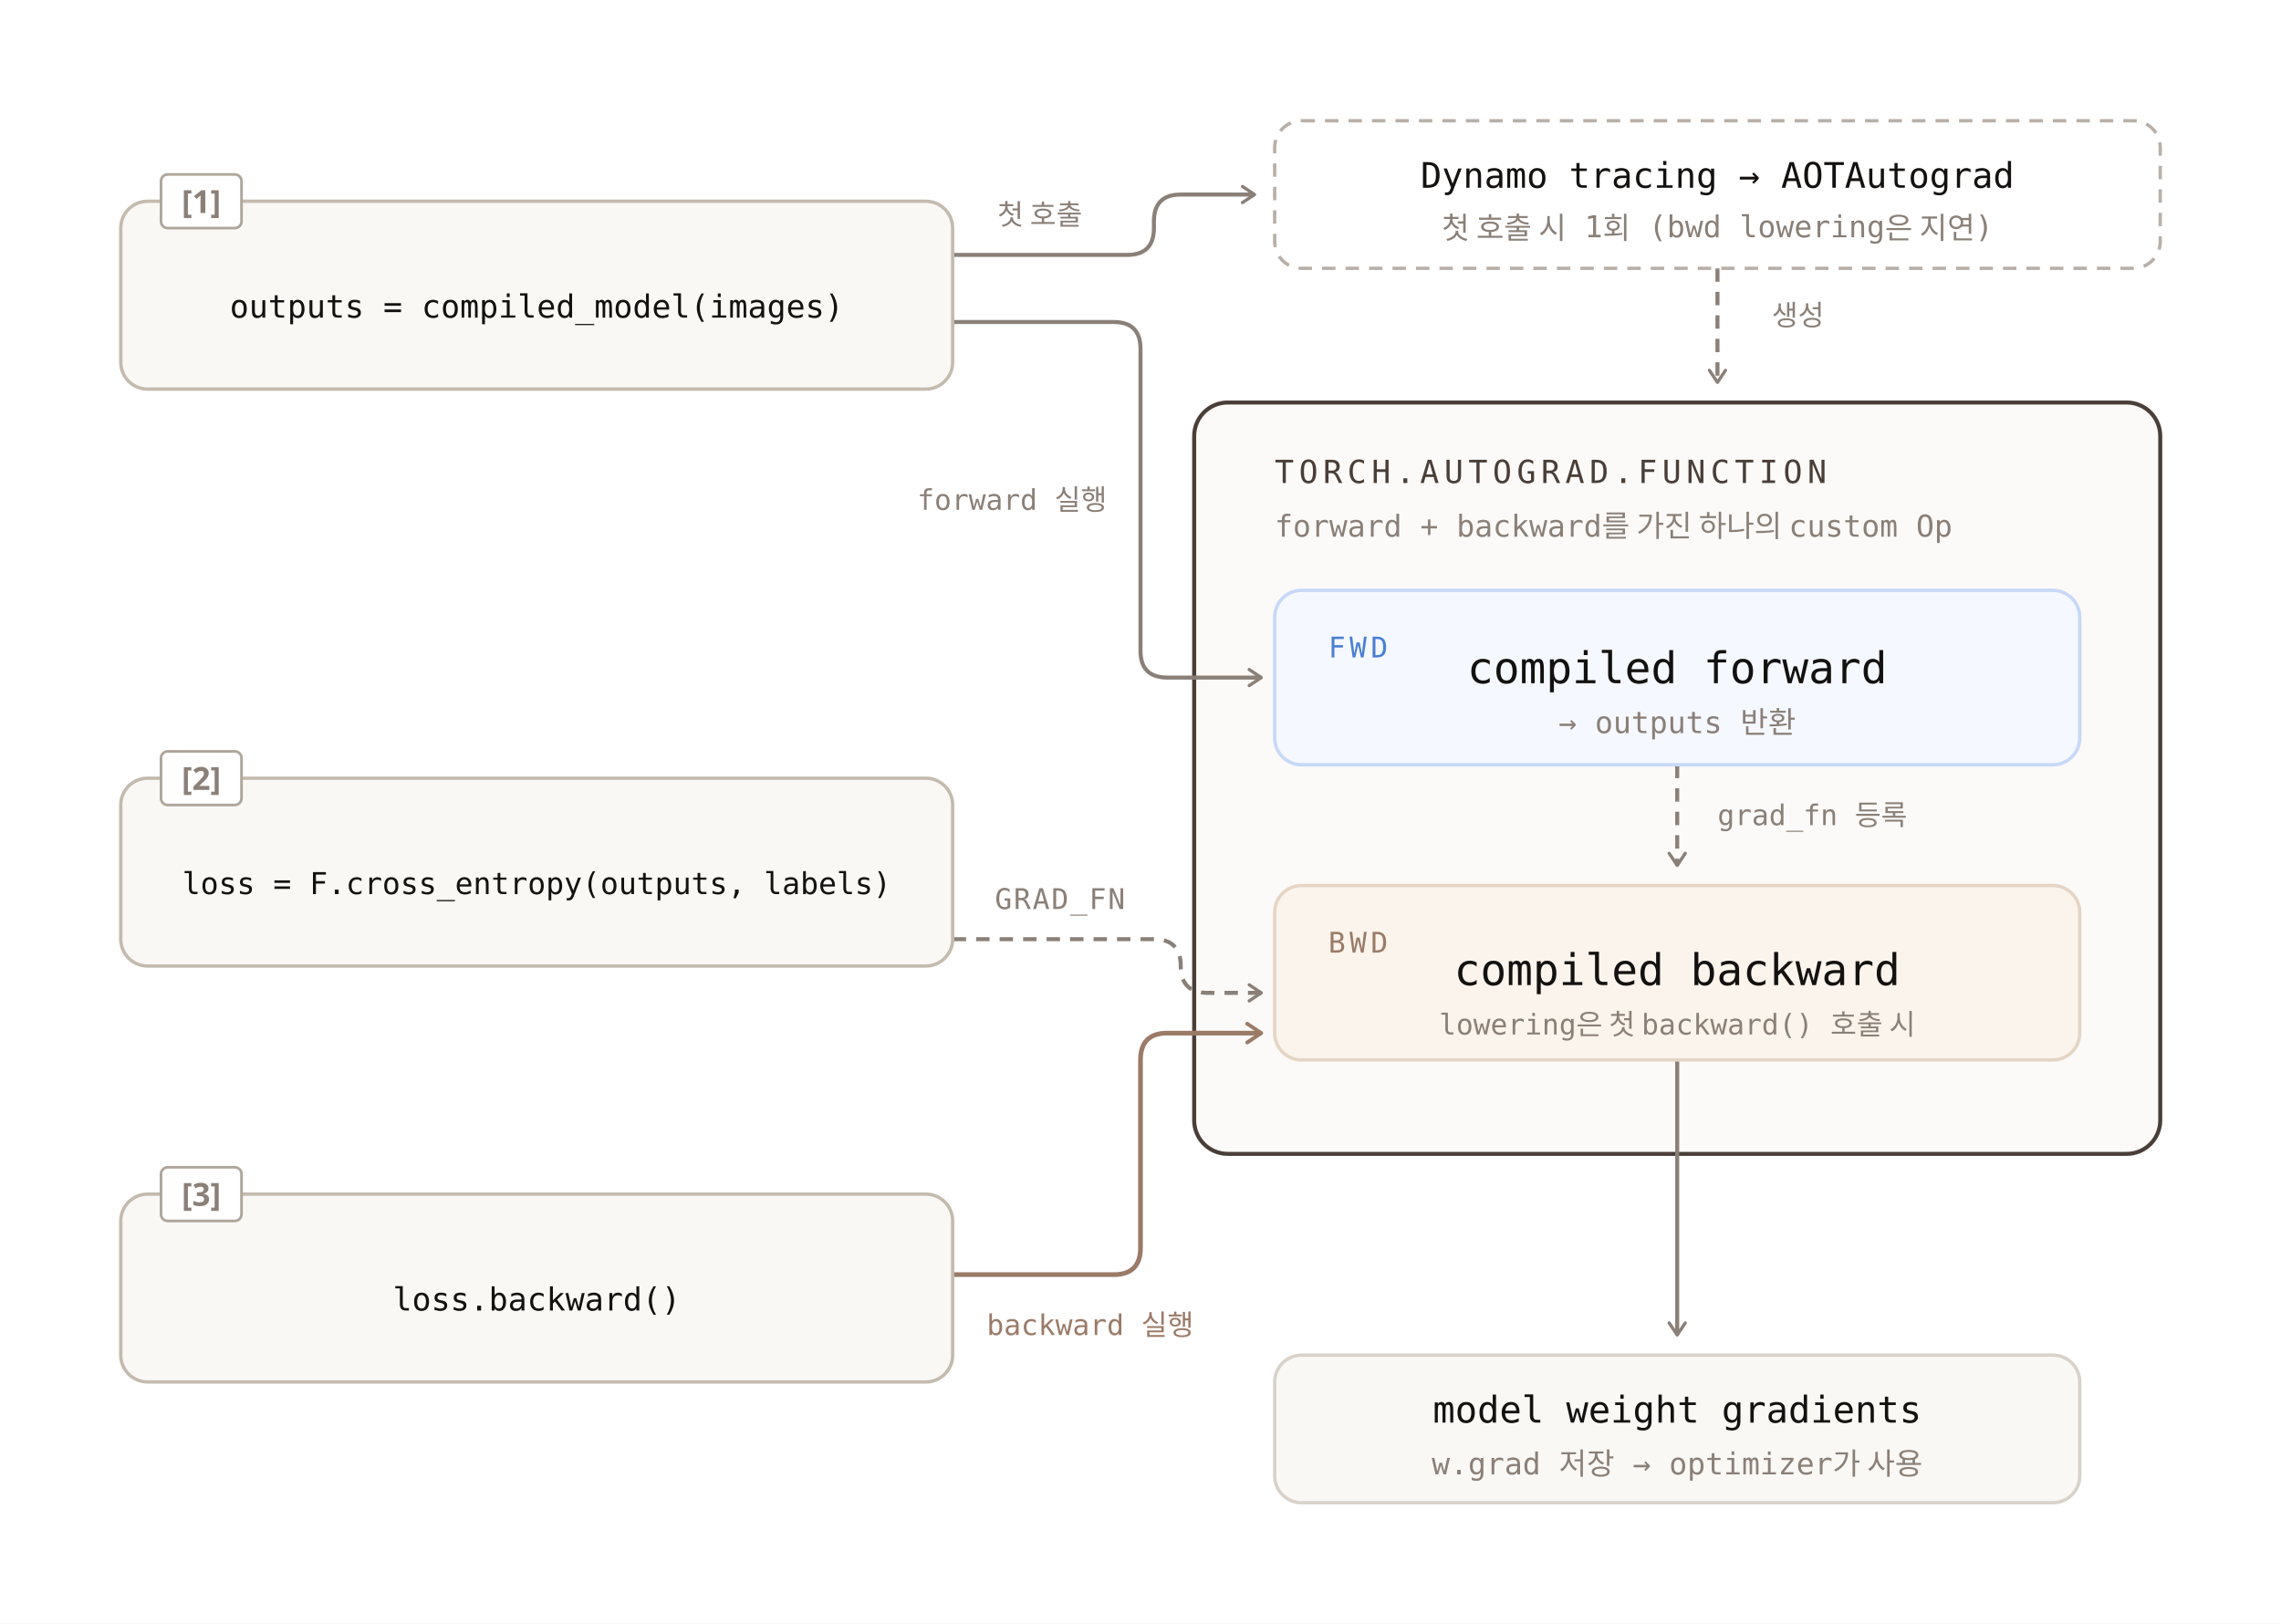
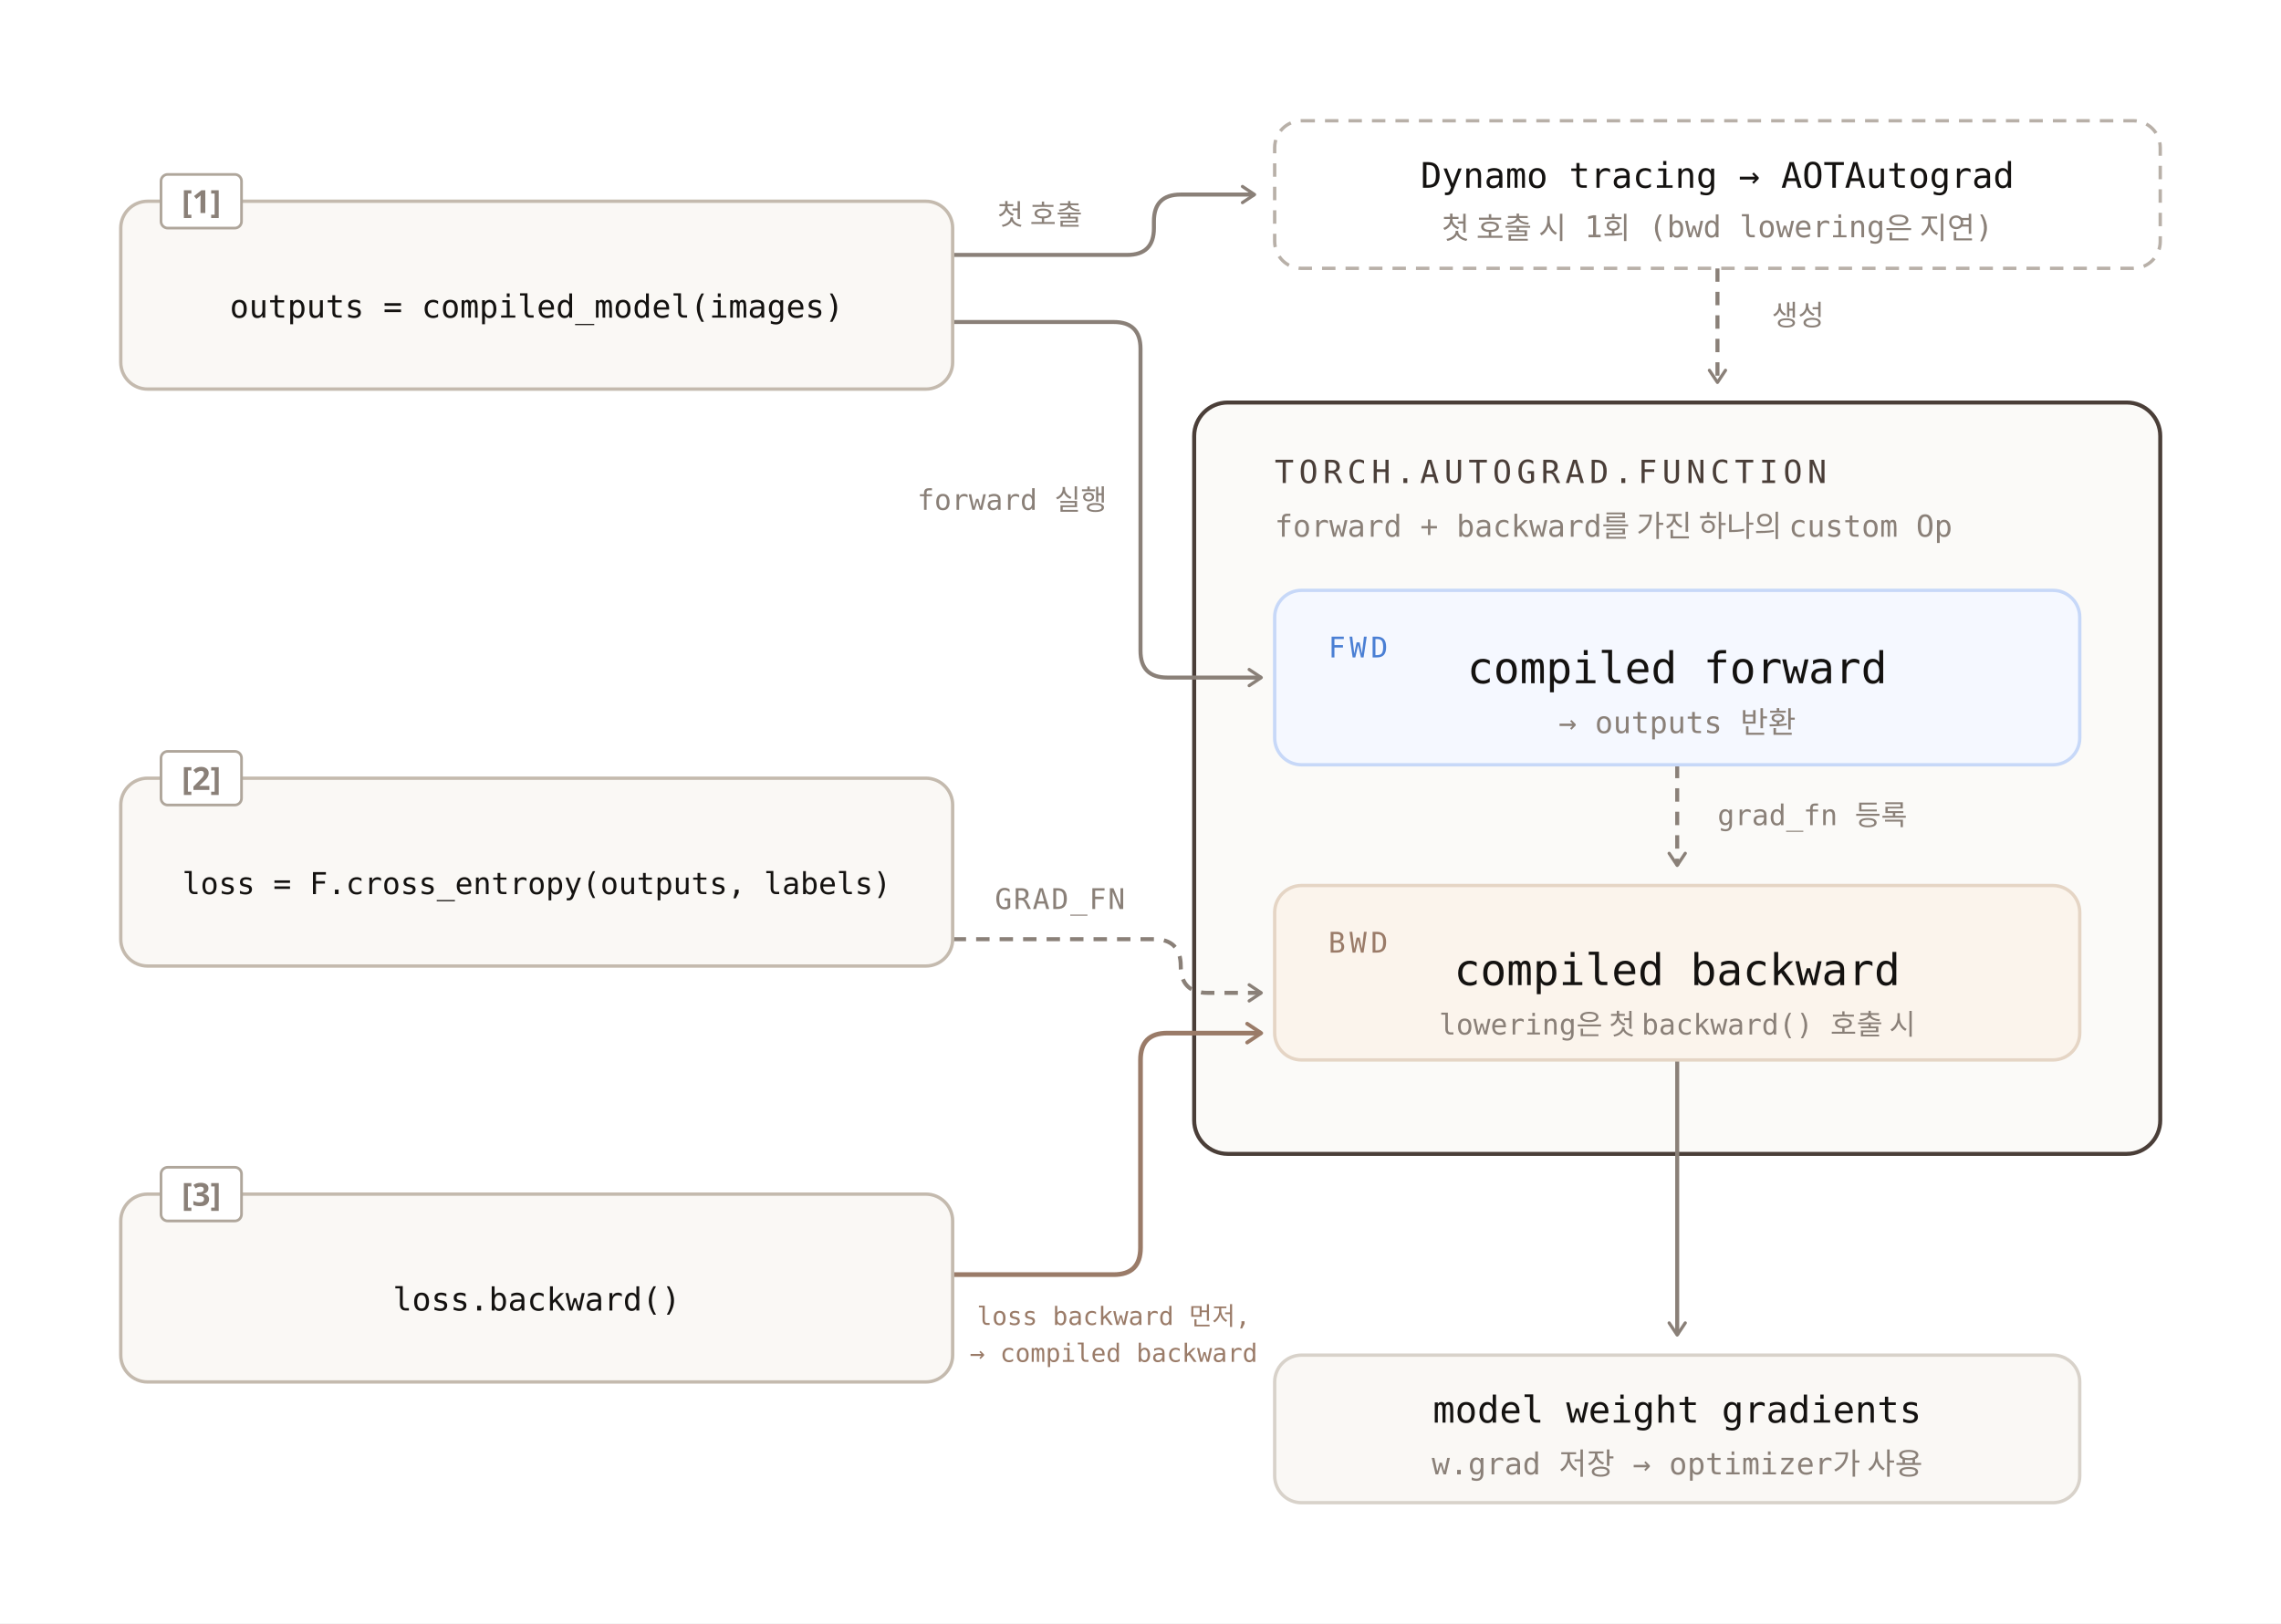
<svg xmlns="http://www.w3.org/2000/svg" viewBox="0 0 680 484" width="680" height="484" role="img" aria-labelledby="ctf-light-title ctf-light-desc">
  <defs>
    <marker id="ctf-arr" viewBox="0 0 10 10" refX="8" refY="5" markerWidth="5" markerHeight="5" orient="auto-start-reverse">
      <path d="M2 1L8 5L2 9" fill="none" stroke="#8A8078" stroke-width="1.6" stroke-linecap="round" stroke-linejoin="round" />
    </marker>
    <marker id="ctf-arr-warm" viewBox="0 0 10 10" refX="8" refY="5" markerWidth="5" markerHeight="5" orient="auto-start-reverse">
      <path d="M2 1L8 5L2 9" fill="none" stroke="#9A7B68" stroke-width="1.6" stroke-linecap="round" stroke-linejoin="round" />
    </marker>
  </defs>
  <rect width="680" height="484" fill="#FFFFFF" />
  <rect x="356" y="120" width="288" height="224" rx="10" fill="#FBFAF8" stroke="#4A3E38" stroke-width="1.2" />
  <text x="380" y="144" font-family="'DM Mono', monospace" font-size="9.5" font-weight="500" letter-spacing="1.5" fill="#4A3E38">TORCH.AUTOGRAD.FUNCTION</text>
  <text x="380" y="160" font-family="'DM Mono', monospace" font-size="9" fill="#8A8078">forward + backward를 가진 하나의 custom Op</text>
  <path d="M284 76 H336 Q344 76 344 68 V66 Q344 58 352 58 H374" fill="none" stroke="#8A8078" stroke-width="1.2" marker-end="url(#ctf-arr)" />
  <rect x="288" y="58" width="44" height="12" rx="2" fill="#FFFFFF" />
  <text x="310" y="67" font-family="'DM Mono', monospace" font-size="8.5" fill="#8A8078" text-anchor="middle">첫 호출</text>
  <path d="M512 80 V114" fill="none" stroke="#8A8078" stroke-width="1.2" stroke-dasharray="4,3" marker-end="url(#ctf-arr)" />
  <rect x="520" y="88" width="32" height="12" rx="2" fill="#FFFFFF" />
  <text x="536" y="97" font-family="'DM Mono', monospace" font-size="8.5" fill="#8A8078" text-anchor="middle">생성</text>
  <path d="M284 96 H332 Q340 96 340 104 V194 Q340 202 348 202 H376" fill="none" stroke="#8A8078" stroke-width="1.2" marker-end="url(#ctf-arr)" />
  <rect x="266" y="142" width="66" height="14" rx="2" fill="#FFFFFF" />
  <text x="330" y="152" font-family="'DM Mono', monospace" font-size="8.5" fill="#8A8078" text-anchor="end">forward 실행</text>
  <path d="M500 228 V258" fill="none" stroke="#8A8078" stroke-width="1.2" stroke-dasharray="4,3" marker-end="url(#ctf-arr)" />
  <rect x="508" y="236" width="80" height="14" rx="2" fill="#FBFAF8" />
  <text x="512" y="246" font-family="'DM Mono', monospace" font-size="8.5" fill="#8A8078">grad_fn 등록</text>
  <path d="M284 280 H344 Q352 280 352 288 V288 Q352 296 360 296 H376" fill="none" stroke="#8A8078" stroke-width="1.2" stroke-dasharray="4,3" marker-end="url(#ctf-arr)" />
  <rect x="292" y="262" width="48" height="12" rx="2" fill="#FFFFFF" />
  <text x="316" y="271" font-family="'DM Mono', monospace" font-size="8.5" fill="#8A8078" text-anchor="middle" letter-spacing="0.5">GRAD_FN</text>
  <path d="M284 380 H332 Q340 380 340 372 V316 Q340 308 348 308 H376" fill="none" stroke="#9A7B68" stroke-width="1.4" marker-end="url(#ctf-arr-warm)" />
-   <rect x="288" y="388" width="74" height="14" rx="2" fill="#FFFFFF" />
-   <text x="325" y="398" font-family="'DM Mono', monospace" font-size="8.5" fill="#9A7B68" text-anchor="middle">backward 실행</text>
+   <rect x="286" y="386" width="92" height="24" rx="2" fill="#FFFFFF" />
+   <text x="332" y="395" font-family="'DM Mono', monospace" font-size="7.5" fill="#9A7B68" text-anchor="middle">loss backward 먼저,</text>
+   <text x="332" y="406" font-family="'DM Mono', monospace" font-size="7.5" fill="#9A7B68" text-anchor="middle">→ compiled backward</text>
  <path d="M500 316 V398" fill="none" stroke="#8A8078" stroke-width="1.2" marker-end="url(#ctf-arr)" />
  <rect x="36" y="60" width="248" height="56" rx="8" fill="#FAF8F5" stroke="#C4BAAE" stroke-width="1" />
  <rect x="48" y="52" width="24" height="16" rx="2" fill="#FFFFFF" stroke="#AFA69B" stroke-width="0.8" />
  <text x="60" y="63.5" font-family="'Pretendard', sans-serif" font-size="9.5" font-weight="600" fill="#8A8078" text-anchor="middle">[1]</text>
  <text x="160" y="92" font-family="'DM Mono', monospace" font-size="9.5" font-weight="500" fill="#141210" text-anchor="middle" dominant-baseline="middle">outputs = compiled_model(images)</text>
  <rect x="36" y="232" width="248" height="56" rx="8" fill="#FAF8F5" stroke="#C4BAAE" stroke-width="1" />
  <rect x="48" y="224" width="24" height="16" rx="2" fill="#FFFFFF" stroke="#AFA69B" stroke-width="0.8" />
  <text x="60" y="235.5" font-family="'Pretendard', sans-serif" font-size="9.5" font-weight="600" fill="#8A8078" text-anchor="middle">[2]</text>
  <text x="160" y="264" font-family="'DM Mono', monospace" font-size="9" font-weight="500" fill="#141210" text-anchor="middle" dominant-baseline="middle">loss = F.cross_entropy(outputs, labels)</text>
  <rect x="36" y="356" width="248" height="56" rx="8" fill="#FAF8F5" stroke="#C4BAAE" stroke-width="1" />
  <rect x="48" y="348" width="24" height="16" rx="2" fill="#FFFFFF" stroke="#AFA69B" stroke-width="0.8" />
  <text x="60" y="359.5" font-family="'Pretendard', sans-serif" font-size="9.5" font-weight="600" fill="#8A8078" text-anchor="middle">[3]</text>
  <text x="160" y="388" font-family="'DM Mono', monospace" font-size="9.5" font-weight="500" fill="#141210" text-anchor="middle" dominant-baseline="middle">loss.backward()</text>
  <rect x="380" y="36" width="264" height="44" rx="8" fill="#FFFFFF" stroke="#B8B0A8" stroke-width="1" stroke-dasharray="4,3" />
  <text x="512" y="53" font-family="'DM Mono', monospace" font-size="10.5" font-weight="500" fill="#141210" text-anchor="middle" dominant-baseline="middle">Dynamo tracing → AOTAutograd</text>
  <text x="512" y="68" font-family="'DM Mono', monospace" font-size="9" fill="#8A8078" text-anchor="middle" dominant-baseline="middle">첫 호출 시 1회 (bwd lowering은 지연)</text>
  <rect x="380" y="176" width="240" height="52" rx="8" fill="#F5F8FF" stroke="#C7D8F8" stroke-width="1" />
  <text x="396" y="196" font-family="'DM Mono', monospace" font-size="8.5" font-weight="500" letter-spacing="1.2" fill="#4A7FD4">FWD</text>
  <text x="500" y="200" font-family="'DM Mono', monospace" font-size="13" font-weight="500" fill="#141210" text-anchor="middle" dominant-baseline="middle">compiled forward</text>
  <text x="500" y="216" font-family="'DM Mono', monospace" font-size="9" fill="#8A8078" text-anchor="middle" dominant-baseline="middle">→ outputs 반환</text>
  <rect x="380" y="264" width="240" height="52" rx="8" fill="#FBF4EC" stroke="#E5D5C5" stroke-width="1" />
  <text x="396" y="284" font-family="'DM Mono', monospace" font-size="8.5" font-weight="500" letter-spacing="1.2" fill="#9A7B68">BWD</text>
  <text x="500" y="290" font-family="'DM Mono', monospace" font-size="13" font-weight="500" fill="#141210" text-anchor="middle" dominant-baseline="middle">compiled backward</text>
  <text x="500" y="306" font-family="'DM Mono', monospace" font-size="8.5" fill="#8A8078" text-anchor="middle" dominant-baseline="middle">lowering은 첫 backward() 호출 시</text>
  <rect x="380" y="404" width="240" height="44" rx="8" fill="#FAF8F5" stroke="#D8D2CA" stroke-width="1" />
  <text x="500" y="421" font-family="'DM Mono', monospace" font-size="11" font-weight="500" fill="#141210" text-anchor="middle" dominant-baseline="middle">model weight gradients</text>
  <text x="500" y="437" font-family="'DM Mono', monospace" font-size="9" fill="#8A8078" text-anchor="middle" dominant-baseline="middle">w.grad 저장 → optimizer가 사용</text>
</svg>
